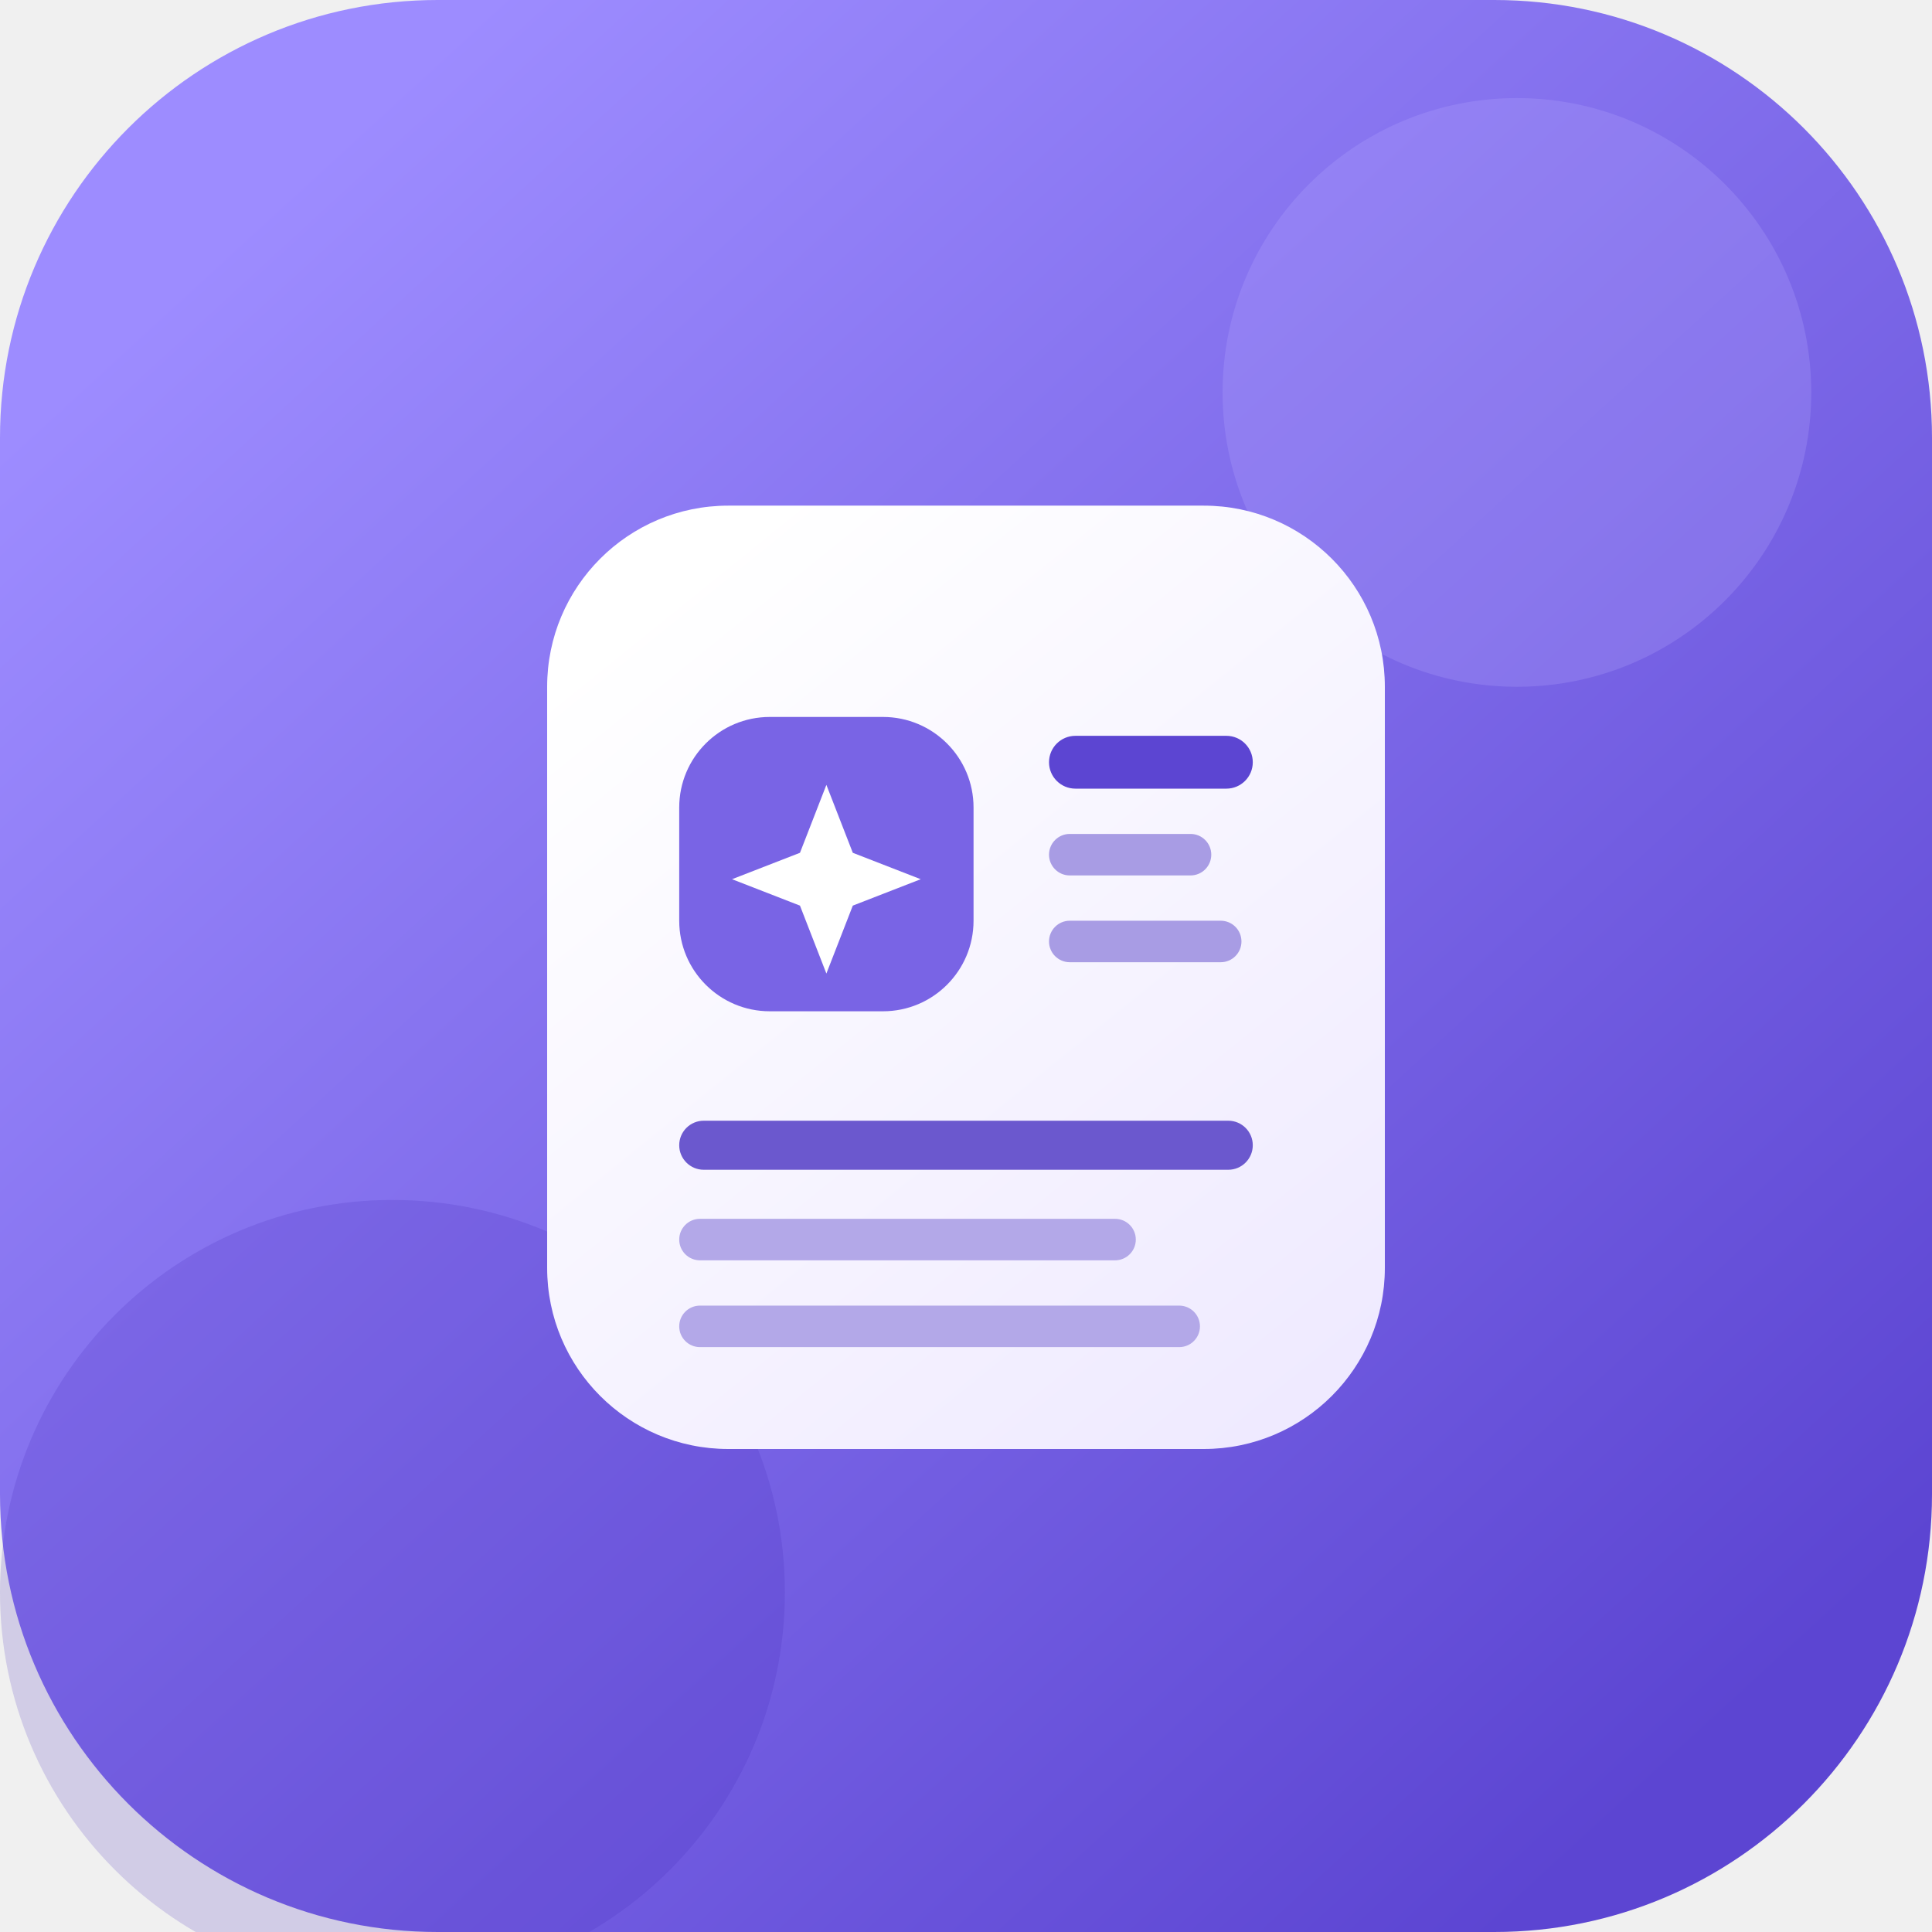
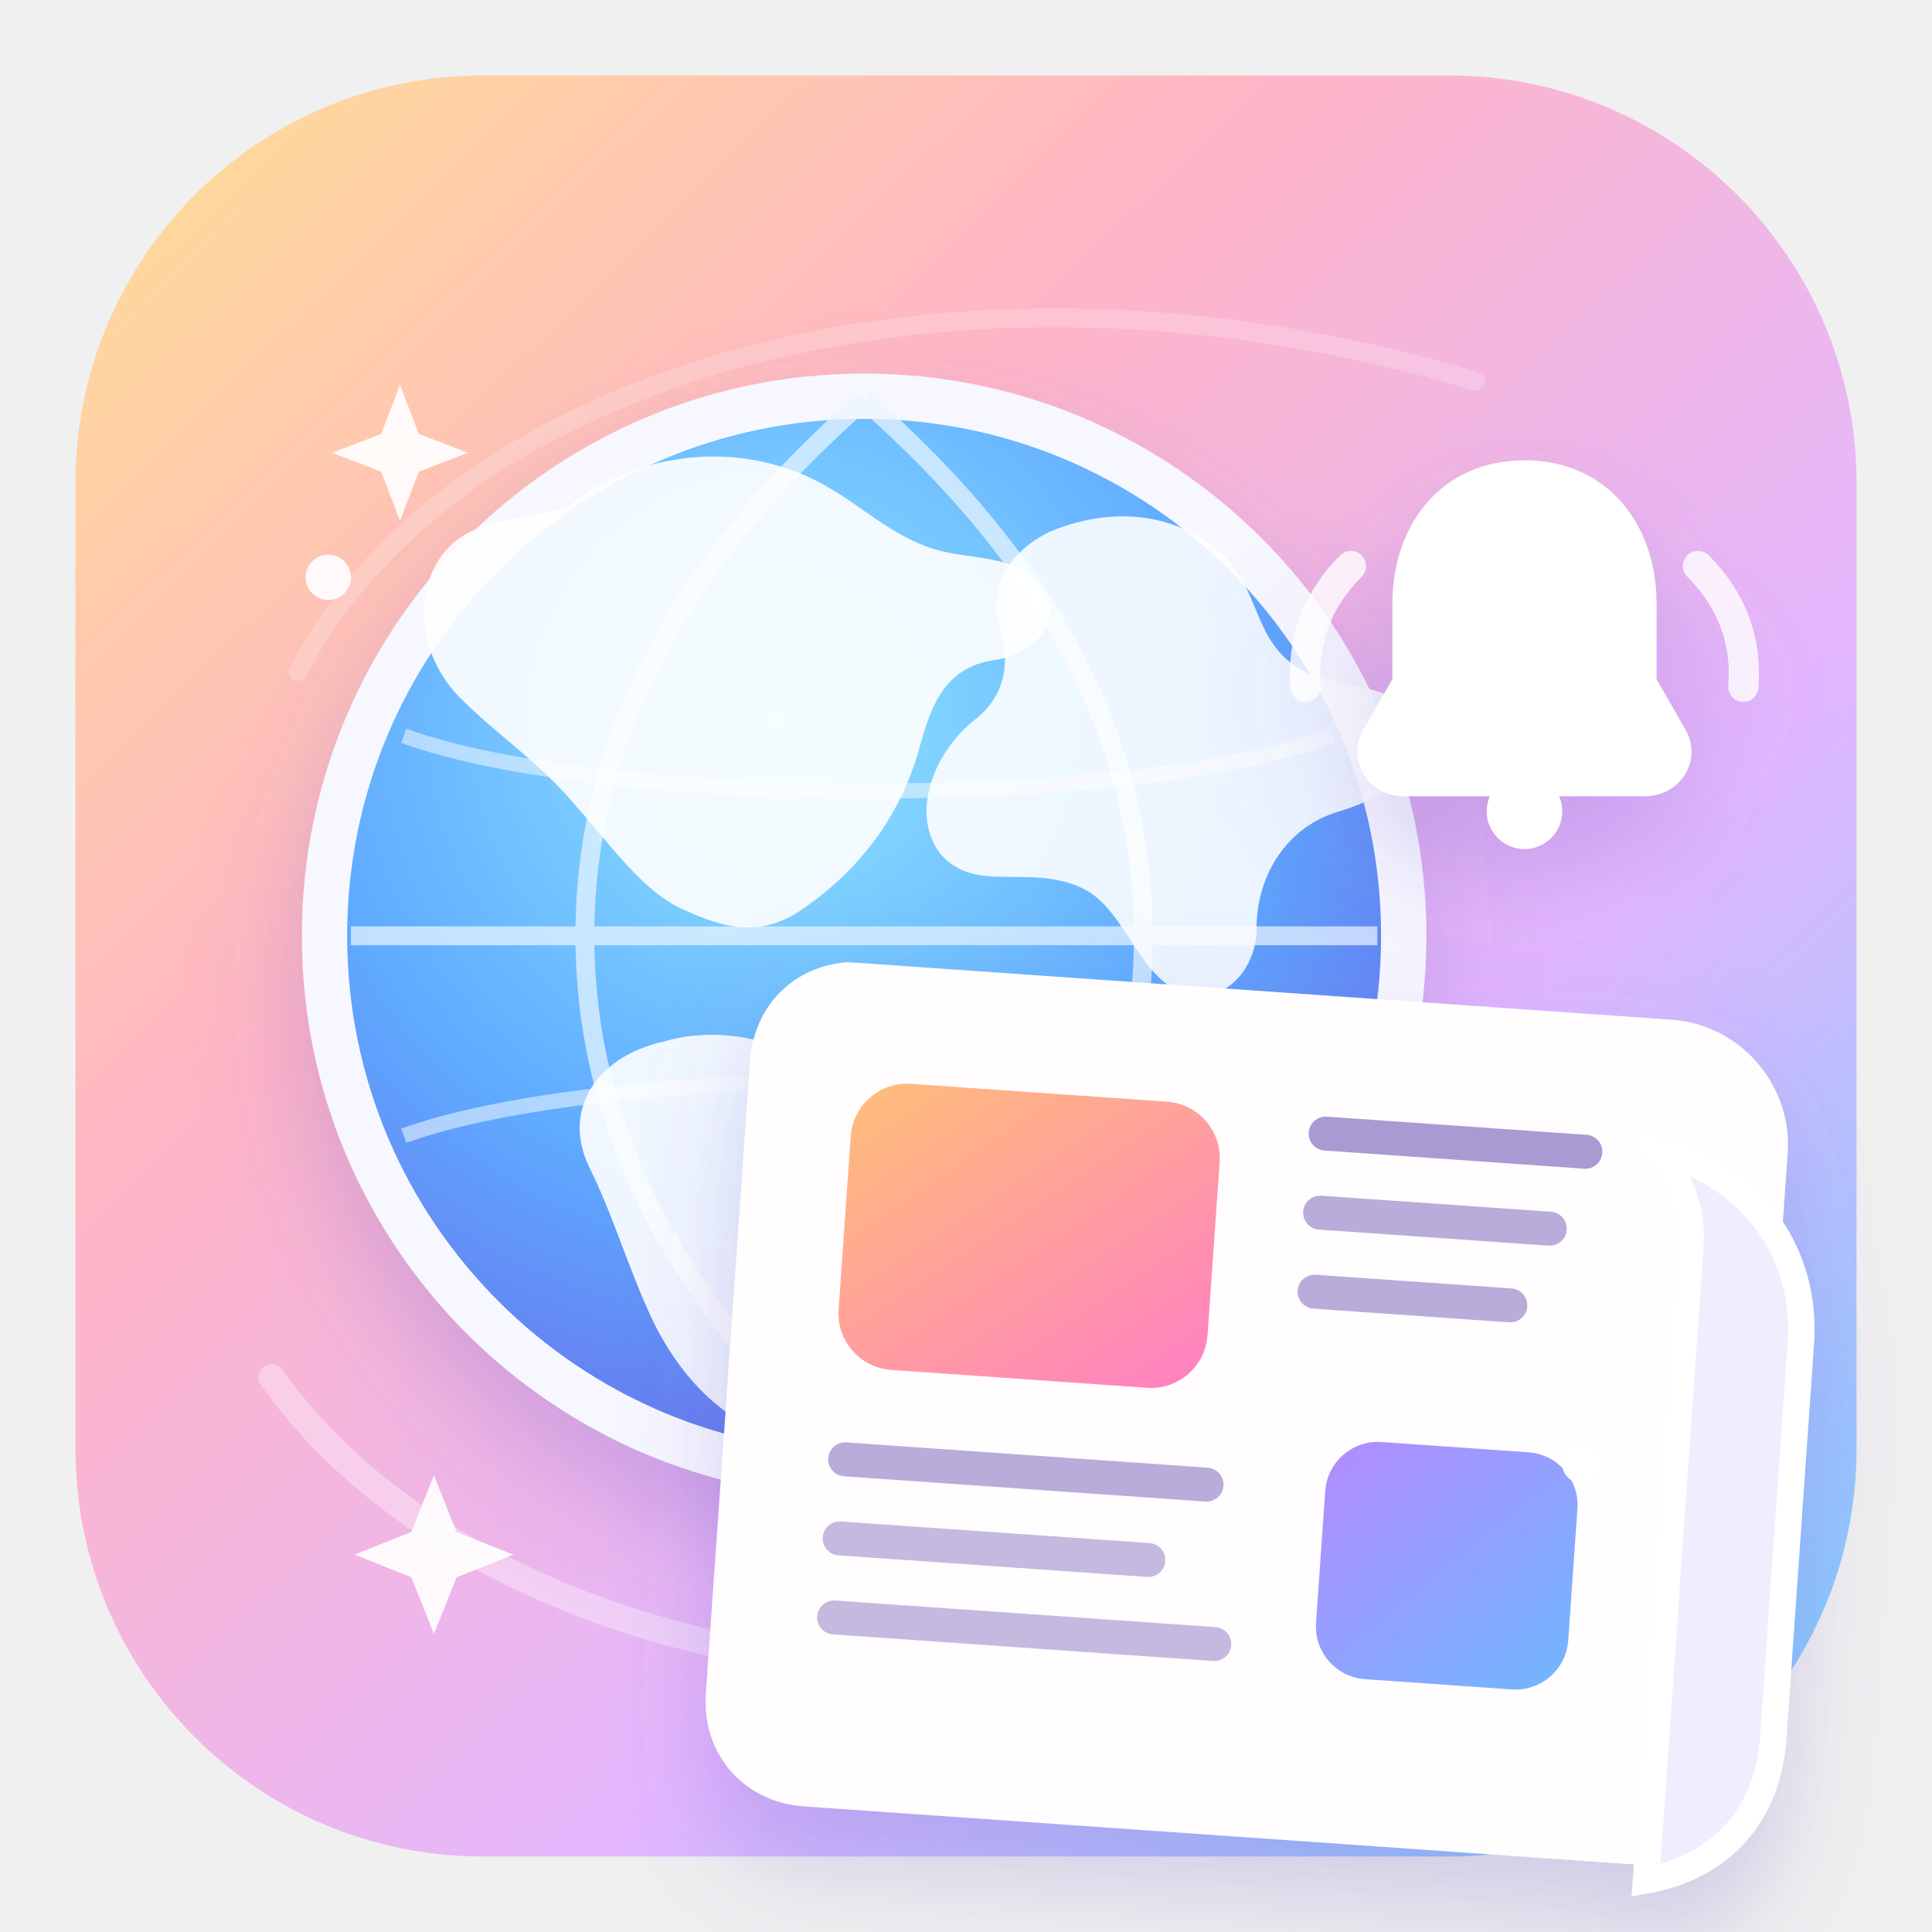
<svg xmlns="http://www.w3.org/2000/svg" viewBox="0 0 512 512">
  <defs>
-     <linearGradient id="bg" x1="70" y1="54" x2="448" y2="466" gradientUnits="userSpaceOnUse">
-       <stop stop-color="#9D8CFF" />
-       <stop offset="1" stop-color="#5C45D2" />
+     <linearGradient id="bg" x1="44" y1="42" x2="458" y2="468" gradientUnits="userSpaceOnUse">
+       <stop offset="0" stop-color="#FFD99A" />
+       <stop offset=".32" stop-color="#FFB5C7" />
+       <stop offset=".68" stop-color="#E4B7FF" />
+       <stop offset="1" stop-color="#88C9FF" />
    </linearGradient>
-     <linearGradient id="paper" x1="176" y1="156" x2="348" y2="369" gradientUnits="userSpaceOnUse">
-       <stop stop-color="#FFFFFF" />
-       <stop offset="1" stop-color="#EFEAFF" />
+     <radialGradient id="ocean" cx="42%" cy="30%" r="80%">
+       <stop stop-color="#8FE6FF" />
+       <stop offset=".55" stop-color="#5FA9FF" />
+       <stop offset="1" stop-color="#6B63E8" />
+     </radialGradient>
+     <linearGradient id="photo" x1="0" y1="0" x2="1" y2="1">
+       <stop stop-color="#FFBE78" />
+       <stop offset="1" stop-color="#FF7FC3" />
    </linearGradient>
+     <linearGradient id="tile" x1="0" y1="0" x2="1" y2="1">
+       <stop stop-color="#B38BFF" />
+       <stop offset="1" stop-color="#70B7FF" />
+     </linearGradient>
+     <filter id="shadow" x="-30%" y="-30%" width="160%" height="180%">
+       <feDropShadow dx="0" dy="14" stdDeviation="14" flood-color="#6A55C8" flood-opacity=".25" />
+     </filter>
+     <filter id="soft" x="-30%" y="-30%" width="160%" height="160%">
+       <feGaussianBlur stdDeviation="5" />
+     </filter>
  </defs>
-   <rect width="512" height="512" rx="116" fill="url(#bg)" />
-   <circle cx="402" cy="104" r="78" fill="#B9ACFF" opacity=".24" />
-   <circle cx="104" cy="422" r="104" fill="#4027B6" opacity=".18" />
-   <rect x="145" y="134" width="222" height="250" rx="48" fill="url(#paper)" />
-   <rect x="180" y="190" width="78" height="78" rx="24" fill="#7964E5" />
-   <path d="m219 208 7 18 18 7-18 7-7 18-7-18-18-7 18-7 7-18Z" fill="#fff" />
-   <rect x="278" y="195" width="54" height="14" rx="7" fill="#5C45D2" />
-   <rect x="278" y="221" width="43" height="11" rx="5.5" fill="#A89CE4" />
-   <rect x="278" y="244" width="51" height="11" rx="5.5" fill="#A89CE4" />
-   <rect x="180" y="297" width="152" height="13" rx="6.5" fill="#6B58CE" />
-   <rect x="180" y="323" width="121" height="11" rx="5.5" fill="#B3A8E8" />
-   <rect x="180" y="346" width="138" height="11" rx="5.5" fill="#B3A8E8" />
+   <rect x="20" y="20" width="472" height="472" rx="108" fill="url(#bg)" />
+   <path d="M72 365C135 454 323 481 449 367" fill="none" stroke="#FFF" stroke-opacity=".35" stroke-width="7" stroke-linecap="round" />
+   <path d="M79 178C119 100 251 59 391 101" fill="none" stroke="#FFF" stroke-opacity=".2" stroke-width="5" stroke-linecap="round" />
+   <g filter="url(#shadow)">
+     <circle cx="229" cy="248" r="143" fill="url(#ocean)" stroke="#F7F7FF" stroke-width="12" />
+     <path d="M93 248h272M229 106c-49 43-74 90-74 142s25 99 74 142M229 106c49 43 74 90 74 142s-25 99-74 142" fill="none" stroke="#EAF5FF" stroke-opacity=".72" stroke-width="5" />
+     <path d="M107 195c52 19 193 20 246 0M107 301c52-19 193-20 246 0" fill="none" stroke="#EAF5FF" stroke-opacity=".58" stroke-width="4" />
+     <path d="M151 134c13-11 36-17 57-10 16 5 24 16 38 21 11 4 23 1 30 11 7 10-4 18-13 19-12 2-16 11-19 22-5 19-16 33-30 43-12 9-22 6-33 1-11-5-19-17-28-27-10-12-21-19-31-29-12-12-13-31-2-41 8-7 19-6 31-10Z" fill="#FFF" opacity=".9" />
+     <path d="M278 141c19-8 37-4 48 8 8 10 7 21 18 28 9 6 26 3 31 14 6 12-7 20-20 24-14 4-22 17-22 31 0 12-10 21-20 17-12-5-15-23-27-28-14-6-28 2-37-9-8-11-1-27 9-35 8-6 10-15 7-24-3-10 1-20 13-26Z" fill="#FFF" opacity=".88" />
+     <path d="M176 276c17-5 37 1 48 13 9 10 14 23 26 28 12 5 24 1 31 10 8 10 1 25-8 33-15 14-34 24-55 23-21-1-35-14-44-31-7-14-11-29-18-43-7-15 2-29 20-33Z" fill="#FFF" opacity=".9" />
+   </g>
+   <g filter="url(#shadow)" transform="translate(194 244) rotate(4 128 110)">
+     <path d="M24 18h219c18 0 33 15 33 33v162c0 16-13 29-29 29H28C12 242 0 230 0 214V46C0 31 10 20 24 18Z" fill="#FFFDFE" />
+     <path d="M242 53c26 5 41 25 41 48v105c0 20-11 35-31 40V77c0-9-4-17-10-24Z" fill="#F2ECFF" stroke="#FFF" stroke-width="7" />
+     <rect x="28" y="49" width="98" height="76" rx="15" fill="url(#photo)" />
+     <rect x="149" y="50" width="78" height="9" rx="4.5" fill="#A99AD4" />
+     <rect x="149" y="71" width="70" height="9" rx="4.5" fill="#B7ACDA" />
+     <rect x="149" y="92" width="61" height="9" rx="4.5" fill="#B7ACDA" />
+     <rect x="28" y="145" width="105" height="9" rx="4.5" fill="#B7ACDA" />
+     <rect x="28" y="166" width="91" height="9" rx="4.5" fill="#C4BADF" />
+     <rect x="28" y="187" width="110" height="9" rx="4.5" fill="#C4BADF" />
+     <rect x="160" y="135" width="67" height="63" rx="14" fill="url(#tile)" />
+   </g>
+   <g transform="translate(361 102)" filter="url(#shadow)">
+     <path d="M43 20c-22 0-35 17-35 38v20L0 92c-4 8 2 17 11 17h64c9 0 15-9 11-17l-8-14V58c0-21-13-38-35-38Z" fill="#FFF" />
+     <circle cx="43" cy="113" r="10" fill="#FFF" />
+     <path d="M-3 48c-9 9-13 20-12 32M89 48c9 9 13 20 12 32" fill="none" stroke="#FFF" stroke-width="8" stroke-linecap="round" opacity=".8" />
+   </g>
+   <g fill="#FFF" opacity=".92">
+     <path d="M106 102l5 13 13 5-13 5-5 13-5-13-13-5 13-5 5-13Z" />
+     <circle cx="87" cy="153" r="6" />
+     <path d="M115 391l6 15 15 6-15 6-6 15-6-15-15-6 15-6 6-15Z" />
+     <circle cx="419" cy="388" r="5" />
+   </g>
</svg>
